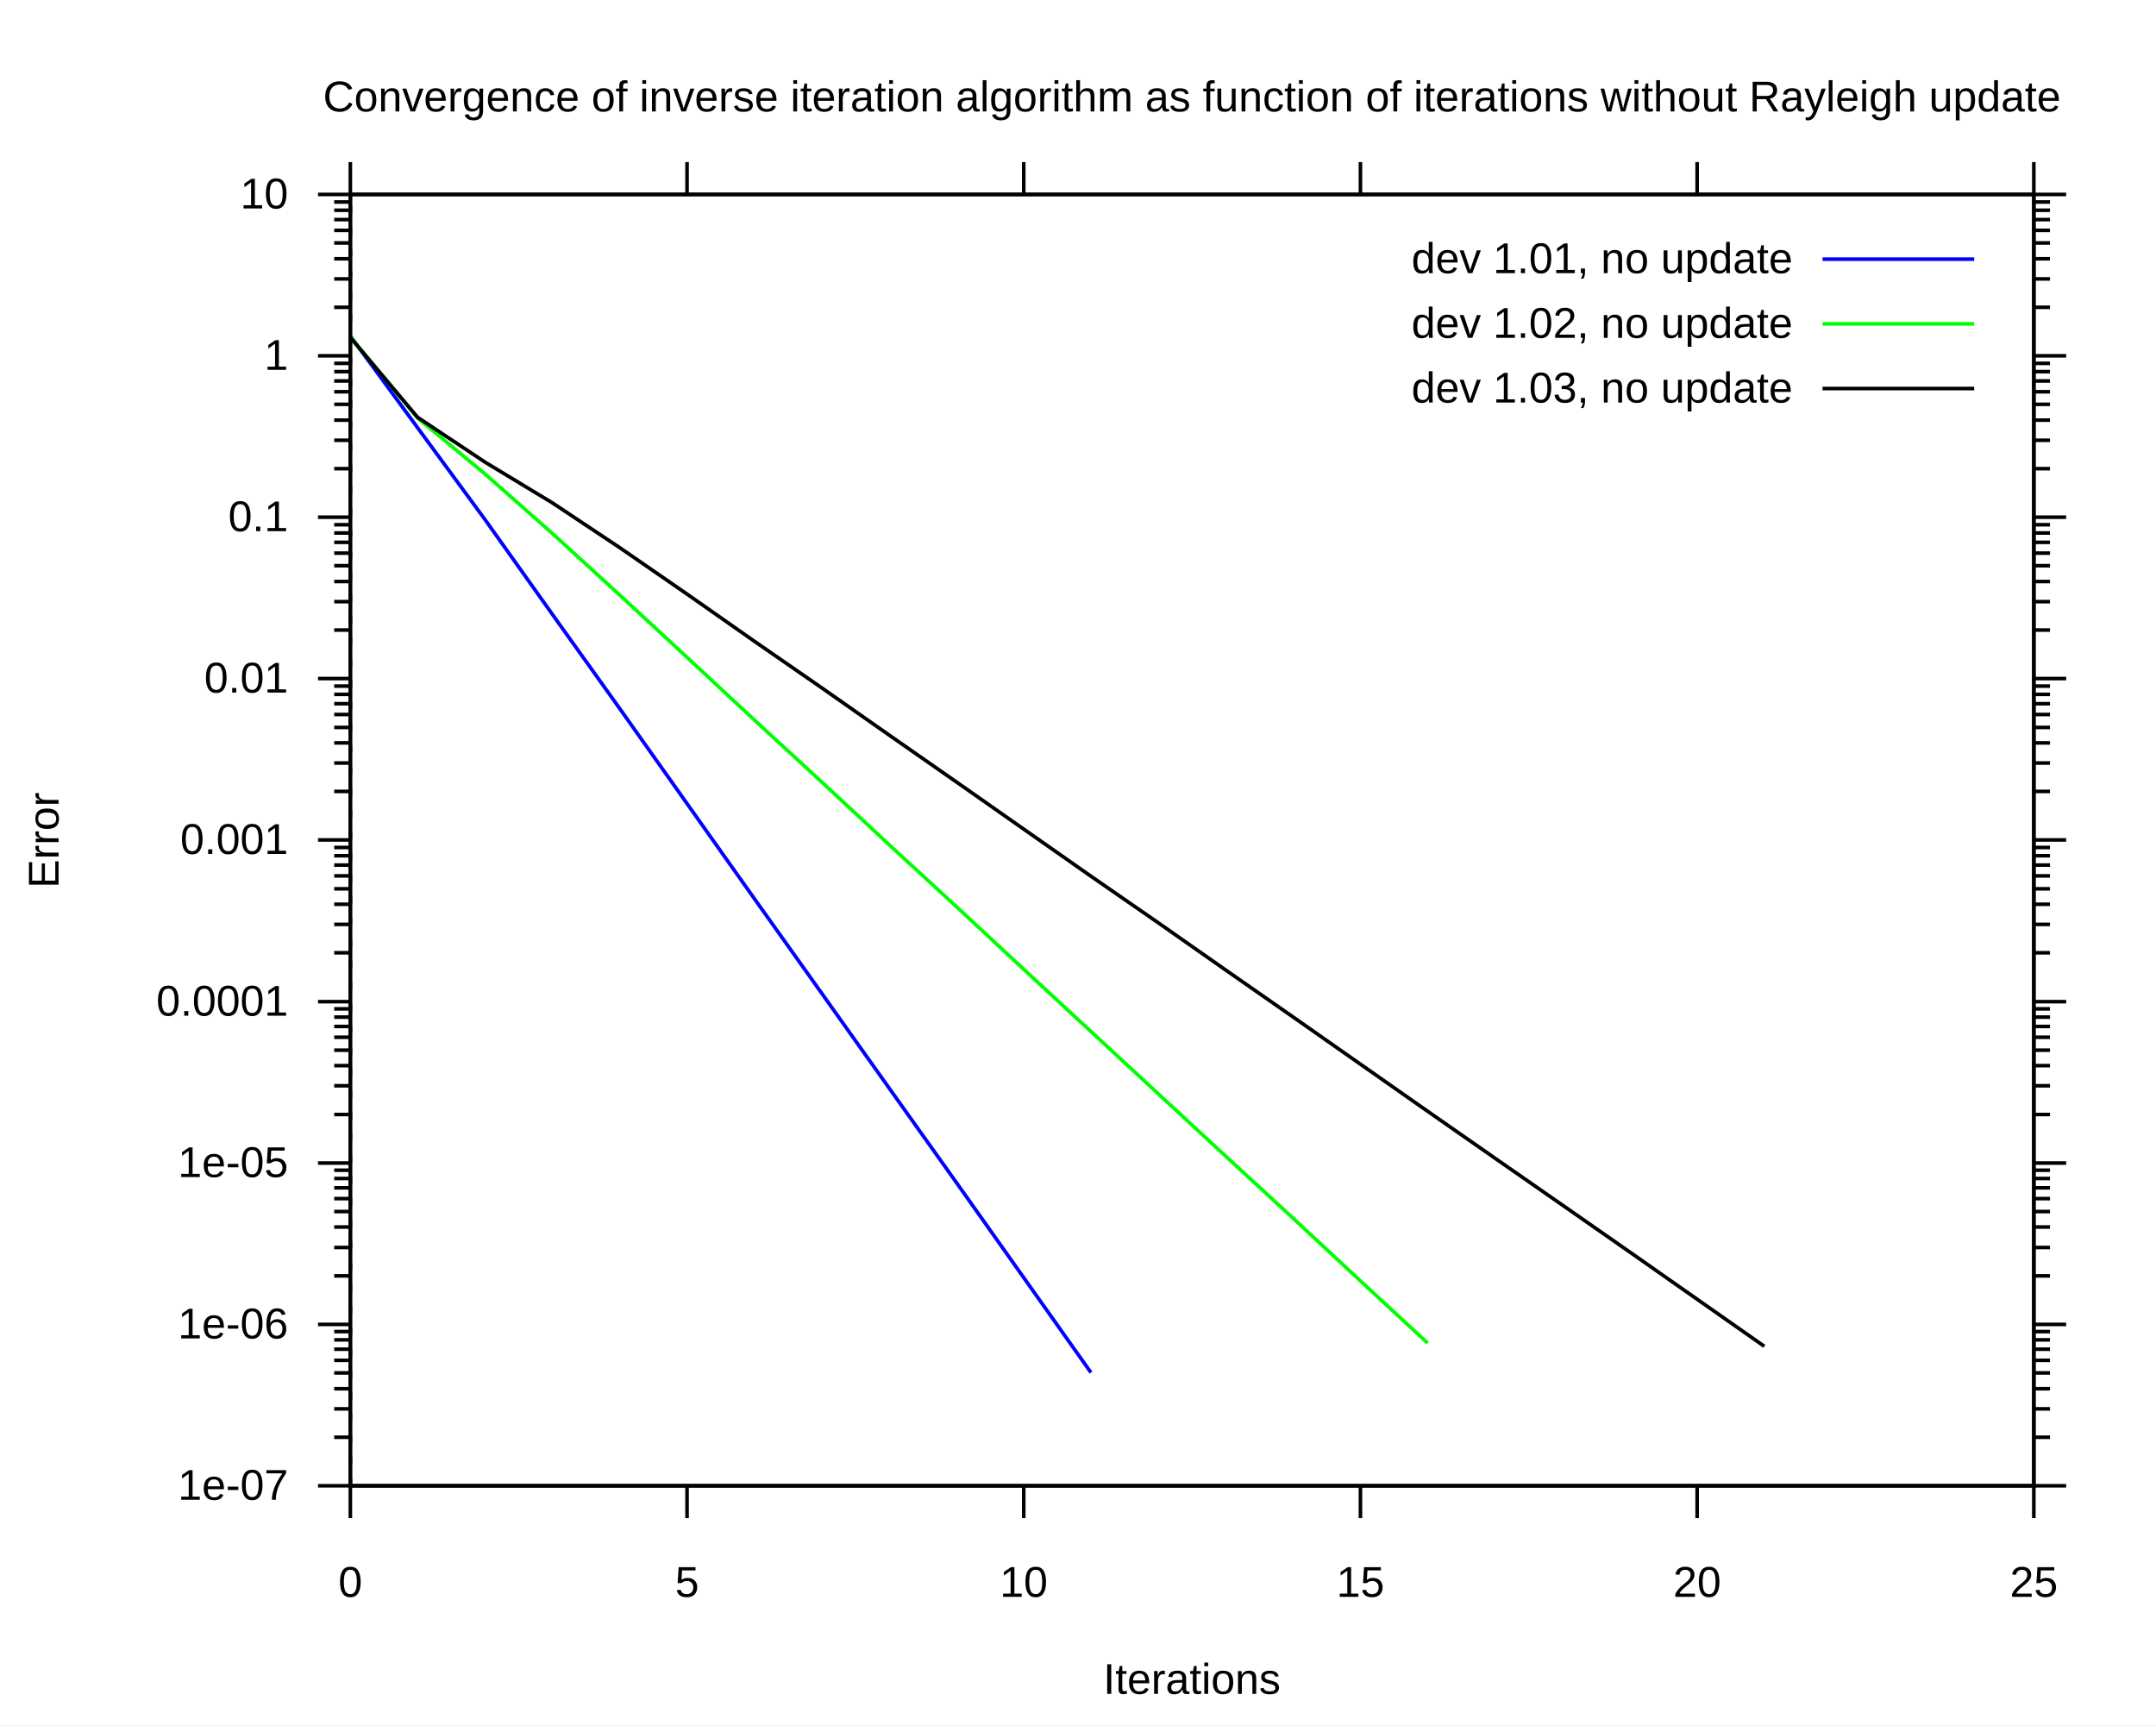
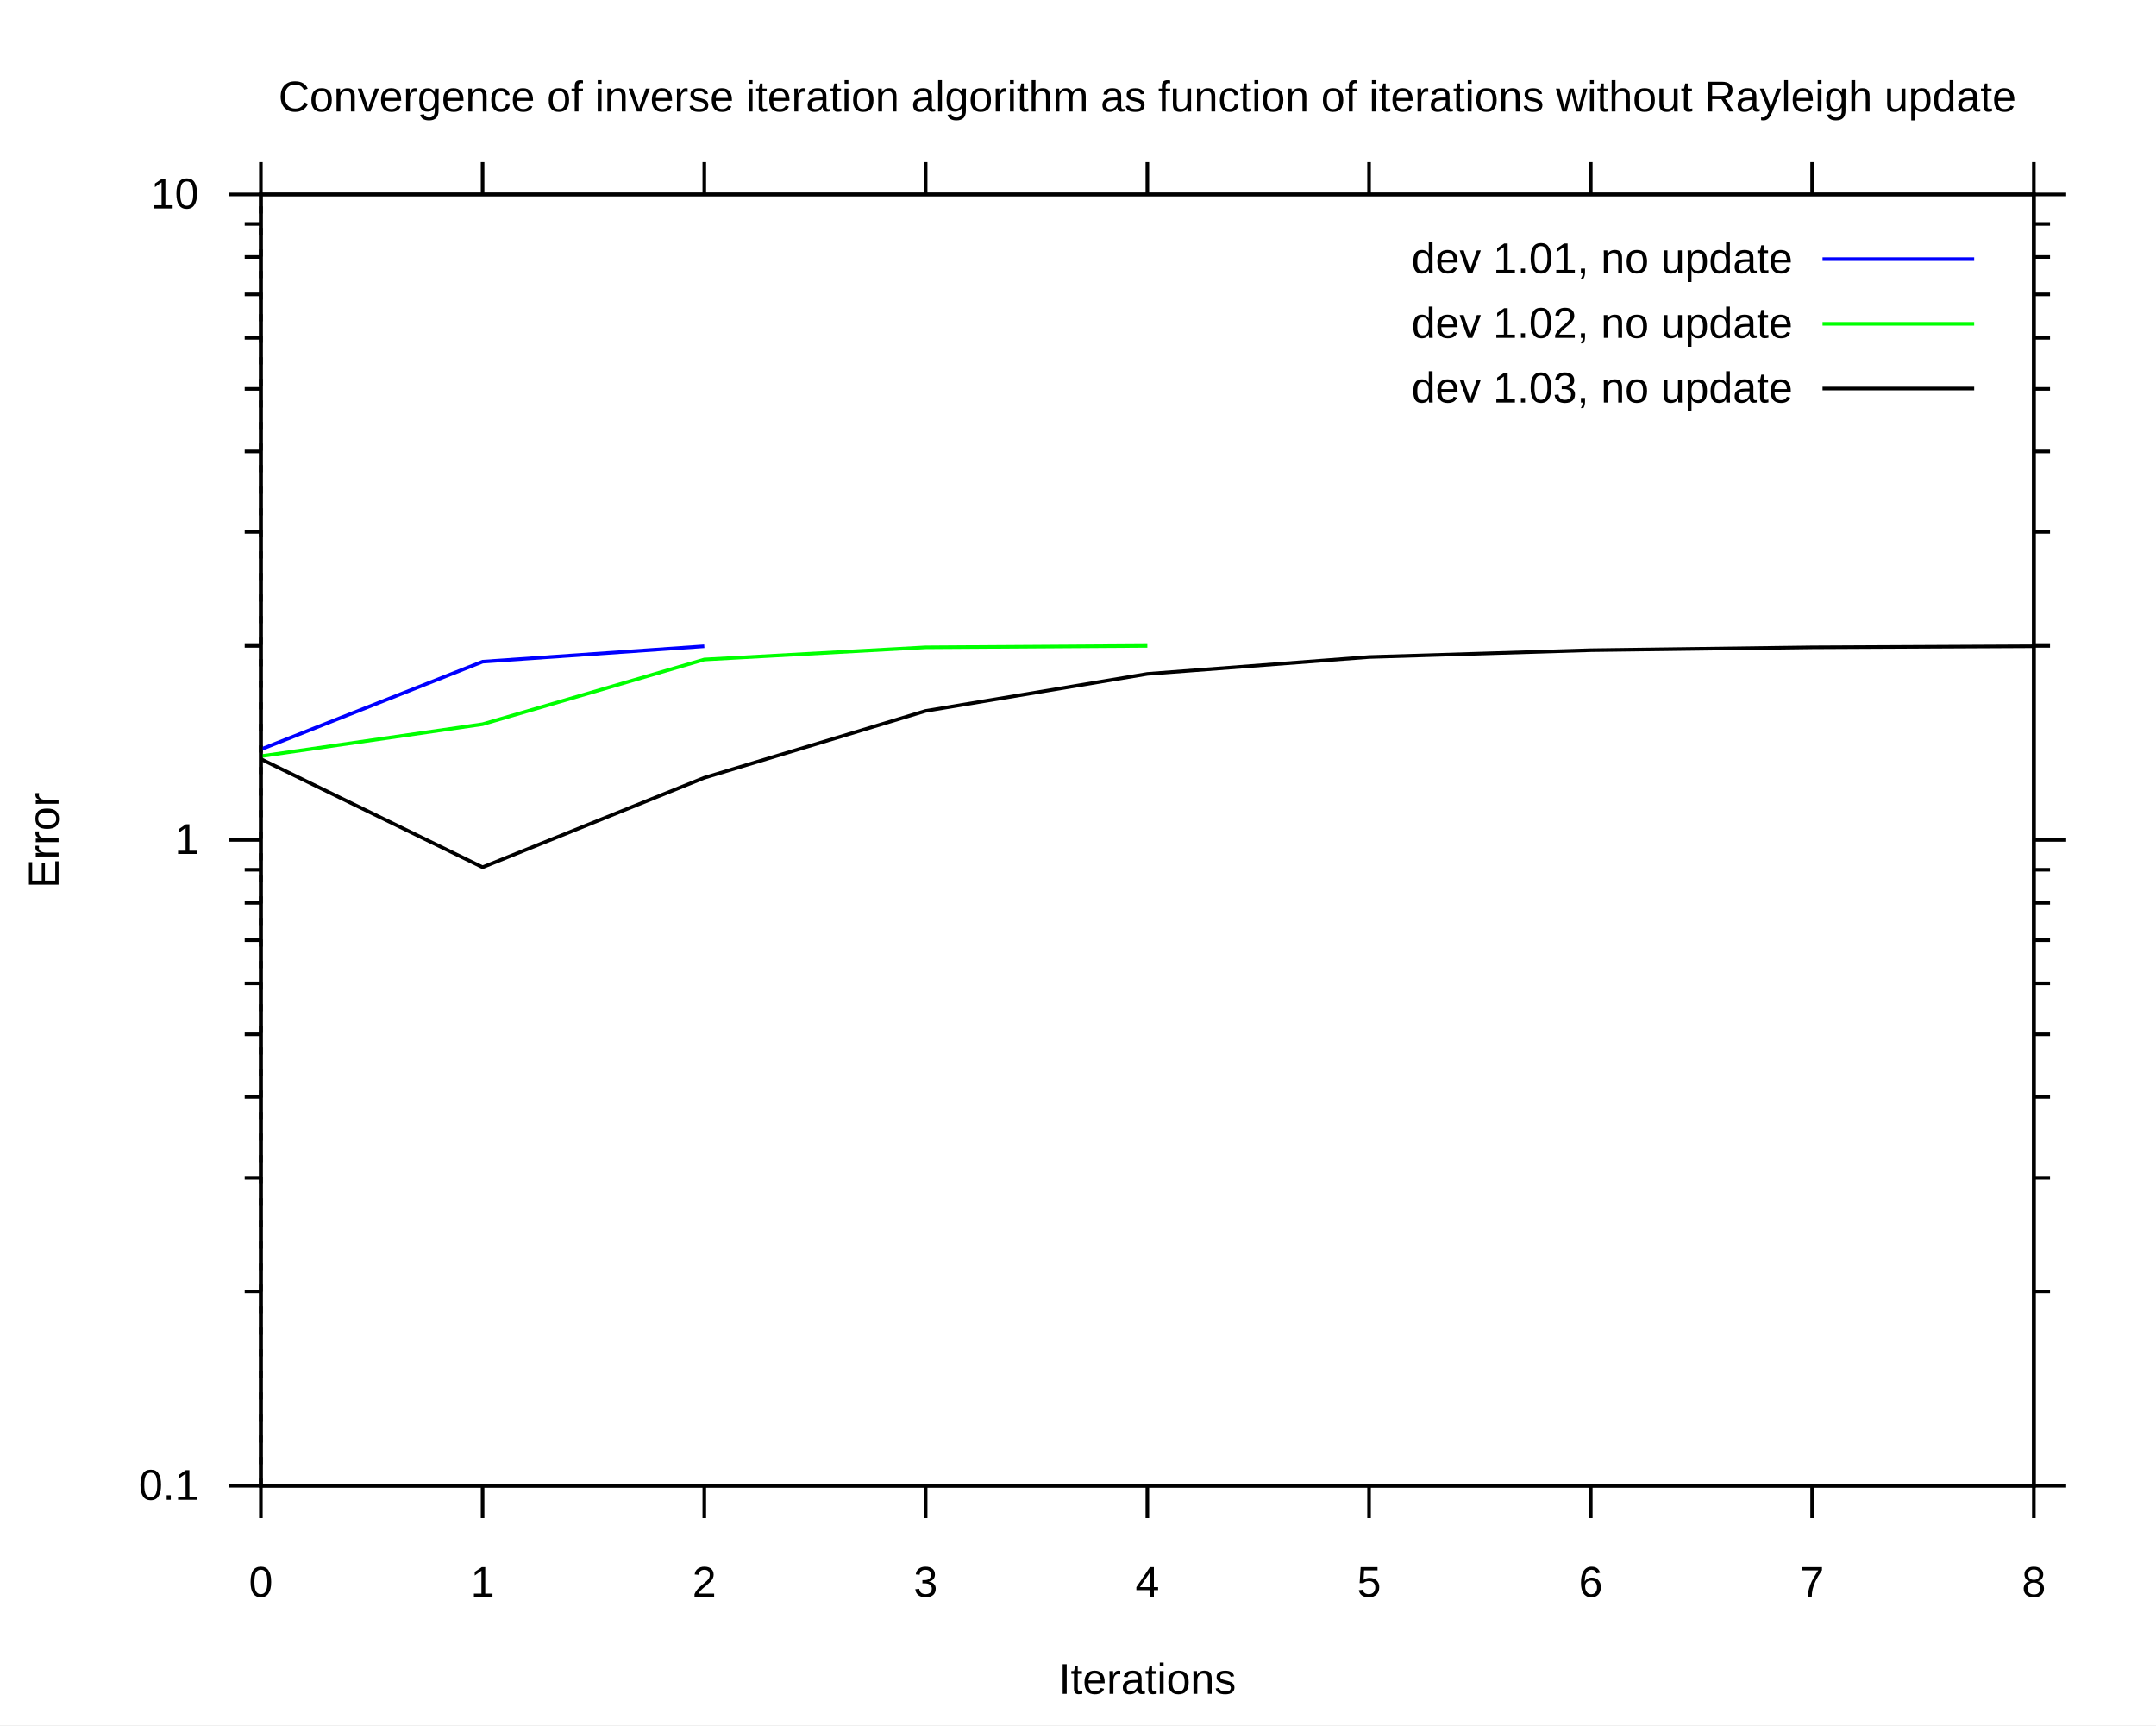
<svg xmlns="http://www.w3.org/2000/svg" xmlns:xlink="http://www.w3.org/1999/xlink" width="600" height="480" viewBox="0 0 600 480">
  <g id="gnuplot_canvas">
    <rect x="0" y="0" width="600" height="480" fill="#ffffff" />
    <defs>
      <circle id="gpDot" r="0.5" stroke-width="0.5" />
      <path id="gpPt0" stroke-width="0.222" stroke="currentColor" d="M-1,0 h2 M0,-1 v2" />
      <path id="gpPt1" stroke-width="0.222" stroke="currentColor" d="M-1,-1 L1,1 M1,-1 L-1,1" />
      <path id="gpPt2" stroke-width="0.222" stroke="currentColor" d="M-1,0 L1,0 M0,-1 L0,1 M-1,-1 L1,1 M-1,1 L1,-1" />
      <rect id="gpPt3" stroke-width="0.222" stroke="currentColor" x="-1" y="-1" width="2" height="2" />
      <rect id="gpPt4" stroke-width="0.222" stroke="currentColor" fill="currentColor" x="-1" y="-1" width="2" height="2" />
      <circle id="gpPt5" stroke-width="0.222" stroke="currentColor" cx="0" cy="0" r="1" />
      <use xlink:href="#gpPt5" id="gpPt6" fill="currentColor" stroke="none" />
      <path id="gpPt7" stroke-width="0.222" stroke="currentColor" d="M0,-1.33 L-1.33,0.67 L1.33,0.67 z" />
      <use xlink:href="#gpPt7" id="gpPt8" fill="currentColor" stroke="none" />
      <use xlink:href="#gpPt7" id="gpPt9" stroke="currentColor" transform="rotate(180)" />
      <use xlink:href="#gpPt9" id="gpPt10" fill="currentColor" stroke="none" />
      <use xlink:href="#gpPt3" id="gpPt11" stroke="currentColor" transform="rotate(45)" />
      <use xlink:href="#gpPt11" id="gpPt12" fill="currentColor" stroke="none" />
      <path id="gpPt13" stroke-width="0.222" stroke="currentColor" d="M0,1.330 L1.265,0.411 L0.782,-1.067 L-0.782,-1.076 L-1.265,0.411 z" />
      <use xlink:href="#gpPt13" id="gpPt14" fill="currentColor" stroke="none" />
      <filter id="textbox" filterUnits="objectBoundingBox" x="0" y="0" height="1" width="1">
        <feFlood flood-color="#FFFFFF" flood-opacity="1" result="bgnd" />
        <feComposite in="SourceGraphic" in2="bgnd" operator="atop" />
      </filter>
      <filter id="greybox" filterUnits="objectBoundingBox" x="0" y="0" height="1" width="1">
        <feFlood flood-color="lightgrey" flood-opacity="1" result="grey" />
        <feComposite in="SourceGraphic" in2="grey" operator="atop" />
      </filter>
    </defs>
    <g fill="none" color="#FFFFFF" stroke="currentColor" stroke-width="1.00" stroke-linecap="butt" stroke-linejoin="miter">
</g>
    <g fill="none" color="black" stroke="currentColor" stroke-width="1.00" stroke-linecap="butt" stroke-linejoin="miter">
-       <path stroke="black" d="M97.5,413.4 L88.5,413.4 M566.0,413.4 L575.0,413.4  " />
-       <g transform="translate(80.2,417.3)" stroke="none" fill="black" font-family="Arial" font-size="12.00" text-anchor="end">
-         <text>
-           <tspan font-family="Arial">1e-07</tspan>
-         </text>
-       </g>
-     </g>
-     <g fill="none" color="black" stroke="currentColor" stroke-width="1.00" stroke-linecap="butt" stroke-linejoin="miter">
-       <path stroke="black" d="M97.5,399.9 L93.0,399.9 M566.0,399.9 L570.5,399.9 M97.5,392.0 L93.0,392.0 M566.0,392.0 L570.5,392.0   M97.5,386.4 L93.0,386.4 M566.0,386.4 L570.5,386.4 M97.5,382.0 L93.0,382.0 M566.0,382.0 L570.5,382.0   M97.5,378.5 L93.0,378.5 M566.0,378.5 L570.5,378.5 M97.5,375.4 L93.0,375.4 M566.0,375.4 L570.5,375.4   M97.5,372.8 L93.0,372.8 M566.0,372.8 L570.5,372.8 M97.5,370.5 L93.0,370.5 M566.0,370.5 L570.5,370.5   M97.5,368.5 L88.5,368.5 M566.0,368.5 L575.0,368.5  " />
-       <g transform="translate(80.2,372.4)" stroke="none" fill="black" font-family="Arial" font-size="12.00" text-anchor="end">
-         <text>
-           <tspan font-family="Arial">1e-06</tspan>
-         </text>
-       </g>
-     </g>
-     <g fill="none" color="black" stroke="currentColor" stroke-width="1.00" stroke-linecap="butt" stroke-linejoin="miter">
-       <path stroke="black" d="M97.5,355.0 L93.0,355.0 M566.0,355.0 L570.5,355.0 M97.5,347.1 L93.0,347.1 M566.0,347.1 L570.5,347.1   M97.5,341.4 L93.0,341.4 M566.0,341.4 L570.5,341.4 M97.5,337.1 L93.0,337.1 M566.0,337.1 L570.5,337.1   M97.5,333.5 L93.0,333.5 M566.0,333.5 L570.5,333.5 M97.5,330.5 L93.0,330.5 M566.0,330.5 L570.5,330.5   M97.5,327.9 L93.0,327.9 M566.0,327.9 L570.5,327.9 M97.5,325.6 L93.0,325.6 M566.0,325.6 L570.5,325.6   M97.5,323.6 L88.5,323.6 M566.0,323.6 L575.0,323.6  " />
-       <g transform="translate(80.2,327.5)" stroke="none" fill="black" font-family="Arial" font-size="12.00" text-anchor="end">
-         <text>
-           <tspan font-family="Arial">1e-05</tspan>
-         </text>
-       </g>
-     </g>
-     <g fill="none" color="black" stroke="currentColor" stroke-width="1.00" stroke-linecap="butt" stroke-linejoin="miter">
-       <path stroke="black" d="M97.5,310.1 L93.0,310.1 M566.0,310.1 L570.5,310.1 M97.5,302.1 L93.0,302.1 M566.0,302.1 L570.5,302.1   M97.5,296.5 L93.0,296.5 M566.0,296.5 L570.5,296.5 M97.5,292.2 L93.0,292.2 M566.0,292.2 L570.5,292.2   M97.5,288.6 L93.0,288.6 M566.0,288.6 L570.5,288.6 M97.5,285.6 L93.0,285.6 M566.0,285.6 L570.5,285.6   M97.5,283.0 L93.0,283.0 M566.0,283.0 L570.5,283.0 M97.5,280.7 L93.0,280.7 M566.0,280.7 L570.5,280.7   M97.5,278.7 L88.5,278.7 M566.0,278.7 L575.0,278.7  " />
-       <g transform="translate(80.2,282.6)" stroke="none" fill="black" font-family="Arial" font-size="12.00" text-anchor="end">
-         <text>
-           <tspan font-family="Arial">0.0001</tspan>
-         </text>
-       </g>
-     </g>
-     <g fill="none" color="black" stroke="currentColor" stroke-width="1.00" stroke-linecap="butt" stroke-linejoin="miter">
-       <path stroke="black" d="M97.5,265.1 L93.0,265.1 M566.0,265.1 L570.5,265.1 M97.5,257.2 L93.0,257.2 M566.0,257.2 L570.5,257.2   M97.5,251.6 L93.0,251.6 M566.0,251.6 L570.5,251.6 M97.5,247.3 L93.0,247.3 M566.0,247.3 L570.5,247.3   M97.5,243.7 L93.0,243.7 M566.0,243.7 L570.5,243.7 M97.5,240.7 L93.0,240.7 M566.0,240.7 L570.5,240.7   M97.5,238.1 L93.0,238.1 M566.0,238.1 L570.5,238.1 M97.5,235.8 L93.0,235.8 M566.0,235.8 L570.5,235.8   M97.5,233.7 L88.5,233.7 M566.0,233.7 L575.0,233.7  " />
-       <g transform="translate(80.2,237.6)" stroke="none" fill="black" font-family="Arial" font-size="12.00" text-anchor="end">
-         <text>
-           <tspan font-family="Arial">0.001</tspan>
-         </text>
-       </g>
-     </g>
-     <g fill="none" color="black" stroke="currentColor" stroke-width="1.00" stroke-linecap="butt" stroke-linejoin="miter">
-       <path stroke="black" d="M97.5,220.2 L93.0,220.2 M566.0,220.2 L570.5,220.2 M97.5,212.3 L93.0,212.3 M566.0,212.3 L570.5,212.3   M97.5,206.7 L93.0,206.7 M566.0,206.7 L570.5,206.7 M97.5,202.4 L93.0,202.4 M566.0,202.4 L570.5,202.4   M97.5,198.8 L93.0,198.8 M566.0,198.8 L570.5,198.8 M97.5,195.8 L93.0,195.8 M566.0,195.8 L570.5,195.8   M97.5,193.2 L93.0,193.2 M566.0,193.2 L570.5,193.2 M97.5,190.9 L93.0,190.9 M566.0,190.9 L570.5,190.9   M97.5,188.8 L88.5,188.8 M566.0,188.8 L575.0,188.8  " />
-       <g transform="translate(80.2,192.7)" stroke="none" fill="black" font-family="Arial" font-size="12.00" text-anchor="end">
-         <text>
-           <tspan font-family="Arial">0.01</tspan>
-         </text>
-       </g>
-     </g>
-     <g fill="none" color="black" stroke="currentColor" stroke-width="1.00" stroke-linecap="butt" stroke-linejoin="miter">
-       <path stroke="black" d="M97.5,175.3 L93.0,175.3 M566.0,175.3 L570.5,175.3 M97.5,167.4 L93.0,167.4 M566.0,167.4 L570.5,167.4   M97.5,161.8 L93.0,161.8 M566.0,161.8 L570.5,161.8 M97.5,157.4 L93.0,157.4 M566.0,157.4 L570.5,157.4   M97.5,153.9 L93.0,153.9 M566.0,153.9 L570.5,153.9 M97.5,150.9 L93.0,150.9 M566.0,150.9 L570.5,150.9   M97.5,148.3 L93.0,148.3 M566.0,148.3 L570.5,148.3 M97.5,146.0 L93.0,146.0 M566.0,146.0 L570.5,146.0   M97.5,143.9 L88.5,143.9 M566.0,143.9 L575.0,143.9  " />
-       <g transform="translate(80.2,147.8)" stroke="none" fill="black" font-family="Arial" font-size="12.00" text-anchor="end">
+       <path stroke="black" d="M72.6,413.4 L63.6,413.4 M566.0,413.4 L575.0,413.4  " />
+       <g transform="translate(55.3,417.3)" stroke="none" fill="black" font-family="Arial" font-size="12.00" text-anchor="end">
        <text>
          <tspan font-family="Arial">0.1</tspan>
        </text>
      </g>
    </g>
    <g fill="none" color="black" stroke="currentColor" stroke-width="1.00" stroke-linecap="butt" stroke-linejoin="miter">
-       <path stroke="black" d="M97.5,130.4 L93.0,130.4 M566.0,130.4 L570.5,130.4 M97.5,122.5 L93.0,122.5 M566.0,122.5 L570.5,122.5   M97.5,116.9 L93.0,116.9 M566.0,116.9 L570.5,116.9 M97.5,112.5 L93.0,112.5 M566.0,112.5 L570.5,112.5   M97.5,109.0 L93.0,109.0 M566.0,109.0 L570.5,109.0 M97.5,106.0 L93.0,106.0 M566.0,106.0 L570.5,106.0   M97.5,103.4 L93.0,103.4 M566.0,103.4 L570.5,103.4 M97.5,101.1 L93.0,101.1 M566.0,101.1 L570.5,101.1   M97.5,99.0 L88.5,99.0 M566.0,99.0 L575.0,99.0  " />
-       <g transform="translate(80.2,102.9)" stroke="none" fill="black" font-family="Arial" font-size="12.00" text-anchor="end">
+       <path stroke="black" d="M72.6,359.3 L68.1,359.3 M566.0,359.3 L570.5,359.3 M72.6,327.7 L68.1,327.7 M566.0,327.7 L570.5,327.7   M72.6,305.2 L68.1,305.2 M566.0,305.2 L570.5,305.2 M72.6,287.8 L68.1,287.8 M566.0,287.8 L570.5,287.8   M72.6,273.6 L68.1,273.6 M566.0,273.6 L570.5,273.6 M72.6,261.6 L68.1,261.6 M566.0,261.6 L570.5,261.6   M72.6,251.2 L68.1,251.2 M566.0,251.2 L570.5,251.2 M72.6,242.0 L68.1,242.0 M566.0,242.0 L570.5,242.0   M72.6,233.7 L63.6,233.7 M566.0,233.7 L575.0,233.7  " />
+       <g transform="translate(55.3,237.6)" stroke="none" fill="black" font-family="Arial" font-size="12.00" text-anchor="end">
        <text>
          <tspan font-family="Arial">1</tspan>
        </text>
      </g>
    </g>
    <g fill="none" color="black" stroke="currentColor" stroke-width="1.00" stroke-linecap="butt" stroke-linejoin="miter">
-       <path stroke="black" d="M97.5,85.5 L93.0,85.5 M566.0,85.5 L570.5,85.5 M97.5,77.6 L93.0,77.6 M566.0,77.6 L570.5,77.6   M97.5,72.0 L93.0,72.0 M566.0,72.0 L570.5,72.0 M97.5,67.6 L93.0,67.6 M566.0,67.6 L570.5,67.6   M97.5,64.1 L93.0,64.1 M566.0,64.1 L570.5,64.1 M97.5,61.1 L93.0,61.1 M566.0,61.1 L570.5,61.1   M97.5,58.5 L93.0,58.5 M566.0,58.5 L570.5,58.5 M97.5,56.2 L93.0,56.2 M566.0,56.2 L570.5,56.2   M97.5,54.1 L88.5,54.1 M566.0,54.1 L575.0,54.1  " />
-       <g transform="translate(80.2,58.0)" stroke="none" fill="black" font-family="Arial" font-size="12.00" text-anchor="end">
+       <path stroke="black" d="M72.6,179.7 L68.1,179.7 M566.0,179.7 L570.5,179.7 M72.6,148.0 L68.1,148.0 M566.0,148.0 L570.5,148.0   M72.6,125.6 L68.1,125.6 M566.0,125.6 L570.5,125.6 M72.6,108.2 L68.1,108.2 M566.0,108.2 L570.5,108.2   M72.6,94.0 L68.1,94.0 M566.0,94.0 L570.5,94.0 M72.6,81.9 L68.1,81.9 M566.0,81.9 L570.5,81.9   M72.6,71.5 L68.1,71.5 M566.0,71.5 L570.5,71.5 M72.6,62.3 L68.1,62.3 M566.0,62.3 L570.5,62.3   M72.6,54.1 L63.6,54.1 M566.0,54.1 L575.0,54.1  " />
+       <g transform="translate(55.3,58.0)" stroke="none" fill="black" font-family="Arial" font-size="12.00" text-anchor="end">
        <text>
          <tspan font-family="Arial">10</tspan>
        </text>
      </g>
    </g>
    <g fill="none" color="black" stroke="currentColor" stroke-width="1.00" stroke-linecap="butt" stroke-linejoin="miter">
-       <path stroke="black" d="M97.5,413.4 L97.5,422.4 M97.5,54.1 L97.5,45.1  " />
-       <g transform="translate(97.5,444.3)" stroke="none" fill="black" font-family="Arial" font-size="12.00" text-anchor="middle">
+       <path stroke="black" d="M72.6,413.4 L72.6,422.4 M72.6,54.1 L72.6,45.1  " />
+       <g transform="translate(72.6,444.3)" stroke="none" fill="black" font-family="Arial" font-size="12.00" text-anchor="middle">
        <text>
          <tspan font-family="Arial"> 0</tspan>
        </text>
      </g>
    </g>
    <g fill="none" color="black" stroke="currentColor" stroke-width="1.00" stroke-linecap="butt" stroke-linejoin="miter">
-       <path stroke="black" d="M191.2,413.4 L191.2,422.4 M191.2,54.1 L191.2,45.1  " />
-       <g transform="translate(191.2,444.3)" stroke="none" fill="black" font-family="Arial" font-size="12.00" text-anchor="middle">
+       <path stroke="black" d="M134.3,413.4 L134.3,422.4 M134.3,54.1 L134.3,45.1  " />
+       <g transform="translate(134.3,444.3)" stroke="none" fill="black" font-family="Arial" font-size="12.00" text-anchor="middle">
+         <text>
+           <tspan font-family="Arial"> 1</tspan>
+         </text>
+       </g>
+     </g>
+     <g fill="none" color="black" stroke="currentColor" stroke-width="1.00" stroke-linecap="butt" stroke-linejoin="miter">
+       <path stroke="black" d="M196.0,413.4 L196.0,422.4 M196.0,54.1 L196.0,45.1  " />
+       <g transform="translate(196.0,444.3)" stroke="none" fill="black" font-family="Arial" font-size="12.00" text-anchor="middle">
+         <text>
+           <tspan font-family="Arial"> 2</tspan>
+         </text>
+       </g>
+     </g>
+     <g fill="none" color="black" stroke="currentColor" stroke-width="1.00" stroke-linecap="butt" stroke-linejoin="miter">
+       <path stroke="black" d="M257.6,413.4 L257.6,422.4 M257.6,54.1 L257.6,45.1  " />
+       <g transform="translate(257.6,444.3)" stroke="none" fill="black" font-family="Arial" font-size="12.00" text-anchor="middle">
+         <text>
+           <tspan font-family="Arial"> 3</tspan>
+         </text>
+       </g>
+     </g>
+     <g fill="none" color="black" stroke="currentColor" stroke-width="1.00" stroke-linecap="butt" stroke-linejoin="miter">
+       <path stroke="black" d="M319.3,413.4 L319.3,422.4 M319.3,54.1 L319.3,45.1  " />
+       <g transform="translate(319.3,444.3)" stroke="none" fill="black" font-family="Arial" font-size="12.00" text-anchor="middle">
+         <text>
+           <tspan font-family="Arial"> 4</tspan>
+         </text>
+       </g>
+     </g>
+     <g fill="none" color="black" stroke="currentColor" stroke-width="1.00" stroke-linecap="butt" stroke-linejoin="miter">
+       <path stroke="black" d="M381.0,413.4 L381.0,422.4 M381.0,54.1 L381.0,45.1  " />
+       <g transform="translate(381.0,444.3)" stroke="none" fill="black" font-family="Arial" font-size="12.00" text-anchor="middle">
        <text>
          <tspan font-family="Arial"> 5</tspan>
        </text>
      </g>
    </g>
    <g fill="none" color="black" stroke="currentColor" stroke-width="1.00" stroke-linecap="butt" stroke-linejoin="miter">
-       <path stroke="black" d="M284.9,413.4 L284.9,422.4 M284.9,54.1 L284.9,45.1  " />
-       <g transform="translate(284.9,444.3)" stroke="none" fill="black" font-family="Arial" font-size="12.00" text-anchor="middle">
-         <text>
-           <tspan font-family="Arial"> 10</tspan>
-         </text>
-       </g>
-     </g>
-     <g fill="none" color="black" stroke="currentColor" stroke-width="1.00" stroke-linecap="butt" stroke-linejoin="miter">
-       <path stroke="black" d="M378.6,413.4 L378.6,422.4 M378.6,54.1 L378.6,45.1  " />
-       <g transform="translate(378.6,444.3)" stroke="none" fill="black" font-family="Arial" font-size="12.00" text-anchor="middle">
-         <text>
-           <tspan font-family="Arial"> 15</tspan>
-         </text>
-       </g>
-     </g>
-     <g fill="none" color="black" stroke="currentColor" stroke-width="1.00" stroke-linecap="butt" stroke-linejoin="miter">
-       <path stroke="black" d="M472.3,413.4 L472.3,422.4 M472.3,54.1 L472.3,45.1  " />
-       <g transform="translate(472.3,444.3)" stroke="none" fill="black" font-family="Arial" font-size="12.00" text-anchor="middle">
-         <text>
-           <tspan font-family="Arial"> 20</tspan>
+       <path stroke="black" d="M442.7,413.4 L442.7,422.4 M442.7,54.1 L442.7,45.1  " />
+       <g transform="translate(442.7,444.3)" stroke="none" fill="black" font-family="Arial" font-size="12.00" text-anchor="middle">
+         <text>
+           <tspan font-family="Arial"> 6</tspan>
+         </text>
+       </g>
+     </g>
+     <g fill="none" color="black" stroke="currentColor" stroke-width="1.00" stroke-linecap="butt" stroke-linejoin="miter">
+       <path stroke="black" d="M504.3,413.4 L504.3,422.4 M504.3,54.1 L504.3,45.1  " />
+       <g transform="translate(504.3,444.3)" stroke="none" fill="black" font-family="Arial" font-size="12.00" text-anchor="middle">
+         <text>
+           <tspan font-family="Arial"> 7</tspan>
        </text>
      </g>
    </g>
    <g fill="none" color="black" stroke="currentColor" stroke-width="1.00" stroke-linecap="butt" stroke-linejoin="miter">
      <path stroke="black" d="M566.0,413.4 L566.0,422.4 M566.0,54.1 L566.0,45.1  " />
      <g transform="translate(566.0,444.3)" stroke="none" fill="black" font-family="Arial" font-size="12.00" text-anchor="middle">
        <text>
-           <tspan font-family="Arial"> 25</tspan>
+           <tspan font-family="Arial"> 8</tspan>
        </text>
      </g>
    </g>
    <g fill="none" color="black" stroke="currentColor" stroke-width="1.00" stroke-linecap="butt" stroke-linejoin="miter">
</g>
    <g fill="none" color="gray" stroke="currentColor" stroke-width="1.00" stroke-linecap="butt" stroke-linejoin="miter">
-       <path stroke="black" stroke-dasharray="2,4" d="M97.5,413.4 L97.5,54.1  " />
-     </g>
-     <g fill="none" color="black" stroke="currentColor" stroke-width="1.00" stroke-linecap="butt" stroke-linejoin="miter">
-       <path stroke="black" d="M97.5,54.1 L97.5,413.4 L566.0,413.4 L566.0,54.1 L97.5,54.1 Z  " />
+       <path stroke="black" stroke-dasharray="2,4" d="M72.6,413.4 L72.6,54.1  " />
+     </g>
+     <g fill="none" color="black" stroke="currentColor" stroke-width="1.00" stroke-linecap="butt" stroke-linejoin="miter">
+       <path stroke="black" d="M72.6,54.1 L72.6,413.4 L566.0,413.4 L566.0,54.1 L72.6,54.1 Z  " />
    </g>
    <g fill="none" color="black" stroke="currentColor" stroke-width="1.00" stroke-linecap="butt" stroke-linejoin="miter">
      <g transform="translate(16.3,233.8) rotate(270)" stroke="none" fill="black" font-family="Arial" font-size="12.00" text-anchor="middle">
        <text>
          <tspan font-family="Arial">Error</tspan>
        </text>
      </g>
    </g>
    <g fill="none" color="black" stroke="currentColor" stroke-width="1.00" stroke-linecap="butt" stroke-linejoin="miter">
-       <g transform="translate(331.7,471.3)" stroke="none" fill="black" font-family="Arial" font-size="12.00" text-anchor="middle">
+       <g transform="translate(319.3,471.3)" stroke="none" fill="black" font-family="Arial" font-size="12.00" text-anchor="middle">
        <text>
          <tspan font-family="Arial">Iterations</tspan>
        </text>
      </g>
    </g>
    <g fill="none" color="black" stroke="currentColor" stroke-width="1.00" stroke-linecap="butt" stroke-linejoin="miter">
-       <g transform="translate(331.7,31.0)" stroke="none" fill="black" font-family="Arial" font-size="12.00" text-anchor="middle">
+       <g transform="translate(319.3,31.0)" stroke="none" fill="black" font-family="Arial" font-size="12.00" text-anchor="middle">
        <text>
          <tspan font-family="Arial">Convergence of inverse iteration algorithm as function of iterations without Rayleigh update</tspan>
        </text>
      </g>
    </g>
    <g id="gnuplot_plot_1">
      <g fill="none" color="black" stroke="currentColor" stroke-width="1.00" stroke-linecap="butt" stroke-linejoin="miter">
        <g transform="translate(498.9,76.0)" stroke="none" fill="black" font-family="Arial" font-size="12.00" text-anchor="end">
          <text>
            <tspan font-family="Arial">dev 1.01, no update</tspan>
          </text>
        </g>
      </g>
      <g fill="none" color="black" stroke="currentColor" stroke-width="1.00" stroke-linecap="butt" stroke-linejoin="miter">
-         <path stroke="rgb(  0,   0, 255)" d="M507.2,72.1 L549.4,72.1 M97.5,93.5 L116.2,119.0 L135.0,144.6 L153.7,170.9 L172.5,197.2 L191.2,223.6   L209.9,250.0 L228.7,276.4 L247.4,302.7 L266.2,329.1 L284.9,355.5 L303.6,381.9  " />
+         <path stroke="rgb(  0,   0, 255)" d="M507.2,72.1 L549.4,72.1 M72.6,208.5 L134.3,184.1 L196.0,179.8  " />
      </g>
    </g>
    <g id="gnuplot_plot_2">
      <g fill="none" color="black" stroke="currentColor" stroke-width="1.00" stroke-linecap="butt" stroke-linejoin="miter">
        <g transform="translate(498.9,94.0)" stroke="none" fill="black" font-family="Arial" font-size="12.00" text-anchor="end">
          <text>
            <tspan font-family="Arial">dev 1.02, no update</tspan>
          </text>
        </g>
      </g>
      <g fill="none" color="black" stroke="currentColor" stroke-width="1.00" stroke-linecap="butt" stroke-linejoin="miter">
-         <path stroke="rgb(  0, 255,   0)" d="M507.2,90.1 L549.4,90.1 M97.5,93.7 L116.2,116.3 L135.0,131.9 L153.7,148.4 L172.5,165.6 L191.2,182.9   L209.9,200.3 L228.7,217.6 L247.4,235.0 L266.2,252.3 L284.9,269.7 L303.6,287.0 L322.4,304.4 L341.1,321.7   L359.9,339.0 L378.6,356.4 L397.3,373.7  " />
+         <path stroke="rgb(  0, 255,   0)" d="M507.2,90.1 L549.4,90.1 M72.6,210.4 L134.3,201.5 L196.0,183.5 L257.6,180.1 L319.3,179.7  " />
      </g>
    </g>
    <g id="gnuplot_plot_3">
      <g fill="none" color="black" stroke="currentColor" stroke-width="1.00" stroke-linecap="butt" stroke-linejoin="miter">
        <g transform="translate(498.9,112.0)" stroke="none" fill="black" font-family="Arial" font-size="12.00" text-anchor="end">
          <text>
            <tspan font-family="Arial">dev 1.03, no update</tspan>
          </text>
        </g>
      </g>
      <g fill="none" color="black" stroke="currentColor" stroke-width="1.00" stroke-linecap="butt" stroke-linejoin="miter">
-         <path stroke="rgb(  0,   0,   0)" d="M507.2,108.1 L549.4,108.1 M97.5,93.9 L116.2,116.1 L135.0,128.6 L153.7,139.9 L172.5,152.4 L191.2,165.3   L209.9,178.4 L228.7,191.4 L247.4,204.5 L266.2,217.6 L284.9,230.7 L303.6,243.8 L322.4,256.8 L341.1,269.9   L359.9,283.0 L378.6,296.1 L397.3,309.2 L416.1,322.3 L434.8,335.3 L453.6,348.4 L472.3,361.5 L491.0,374.6    " />
+         <path stroke="rgb(  0,   0,   0)" d="M507.2,108.1 L549.4,108.1 M72.6,211.2 L134.3,241.3 L196.0,216.4 L257.6,197.8 L319.3,187.5 L381.0,182.8   L442.7,180.9 L504.3,180.1 L566.0,179.8  " />
      </g>
    </g>
    <g fill="none" color="#FFFFFF" stroke="rgb(  0,   0,   0)" stroke-width="2.00" stroke-linecap="butt" stroke-linejoin="miter">
</g>
    <g fill="none" color="black" stroke="currentColor" stroke-width="2.00" stroke-linecap="butt" stroke-linejoin="miter">
</g>
    <g fill="none" color="black" stroke="black" stroke-width="1.00" stroke-linecap="butt" stroke-linejoin="miter">
</g>
    <g fill="none" color="black" stroke="currentColor" stroke-width="1.00" stroke-linecap="butt" stroke-linejoin="miter">
-       <path stroke="black" d="M97.5,54.1 L97.5,413.4 L566.0,413.4 L566.0,54.1 L97.5,54.1 Z  " />
+       <path stroke="black" d="M72.6,54.1 L72.6,413.4 L566.0,413.4 L566.0,54.1 L72.6,54.1 Z  " />
    </g>
    <g fill="none" color="black" stroke="currentColor" stroke-width="1.00" stroke-linecap="butt" stroke-linejoin="miter">
</g>
  </g>
</svg>
